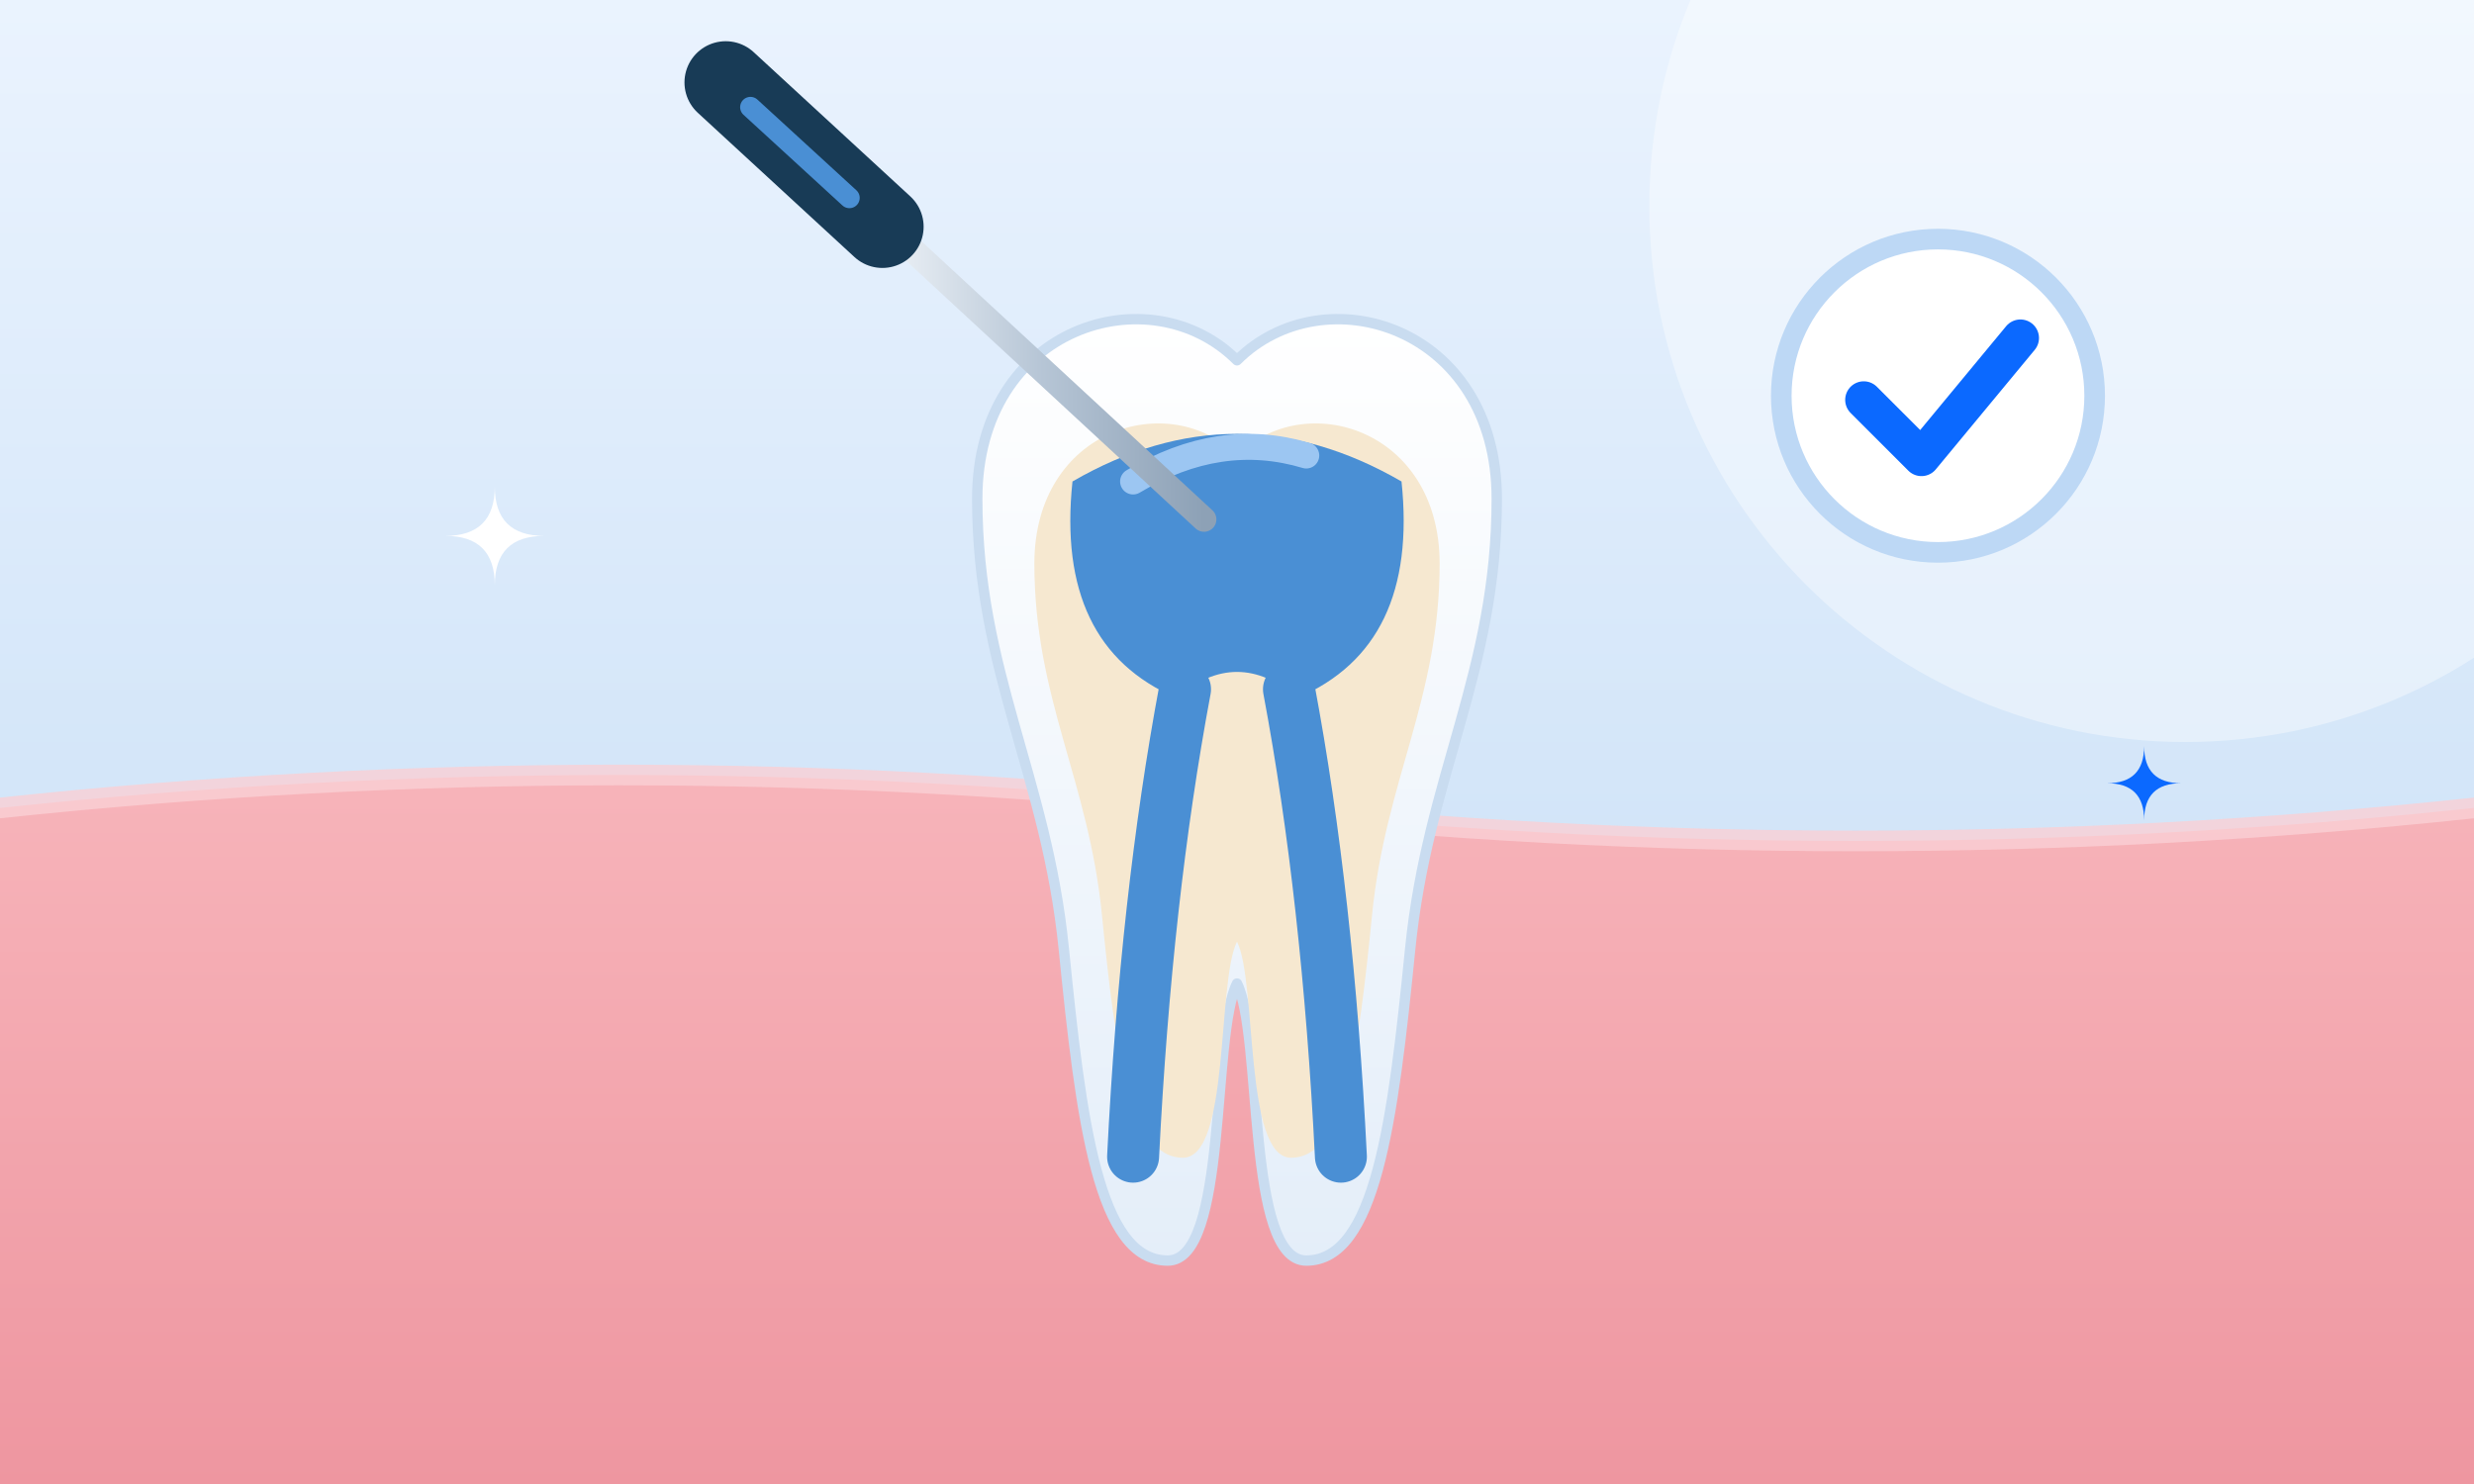
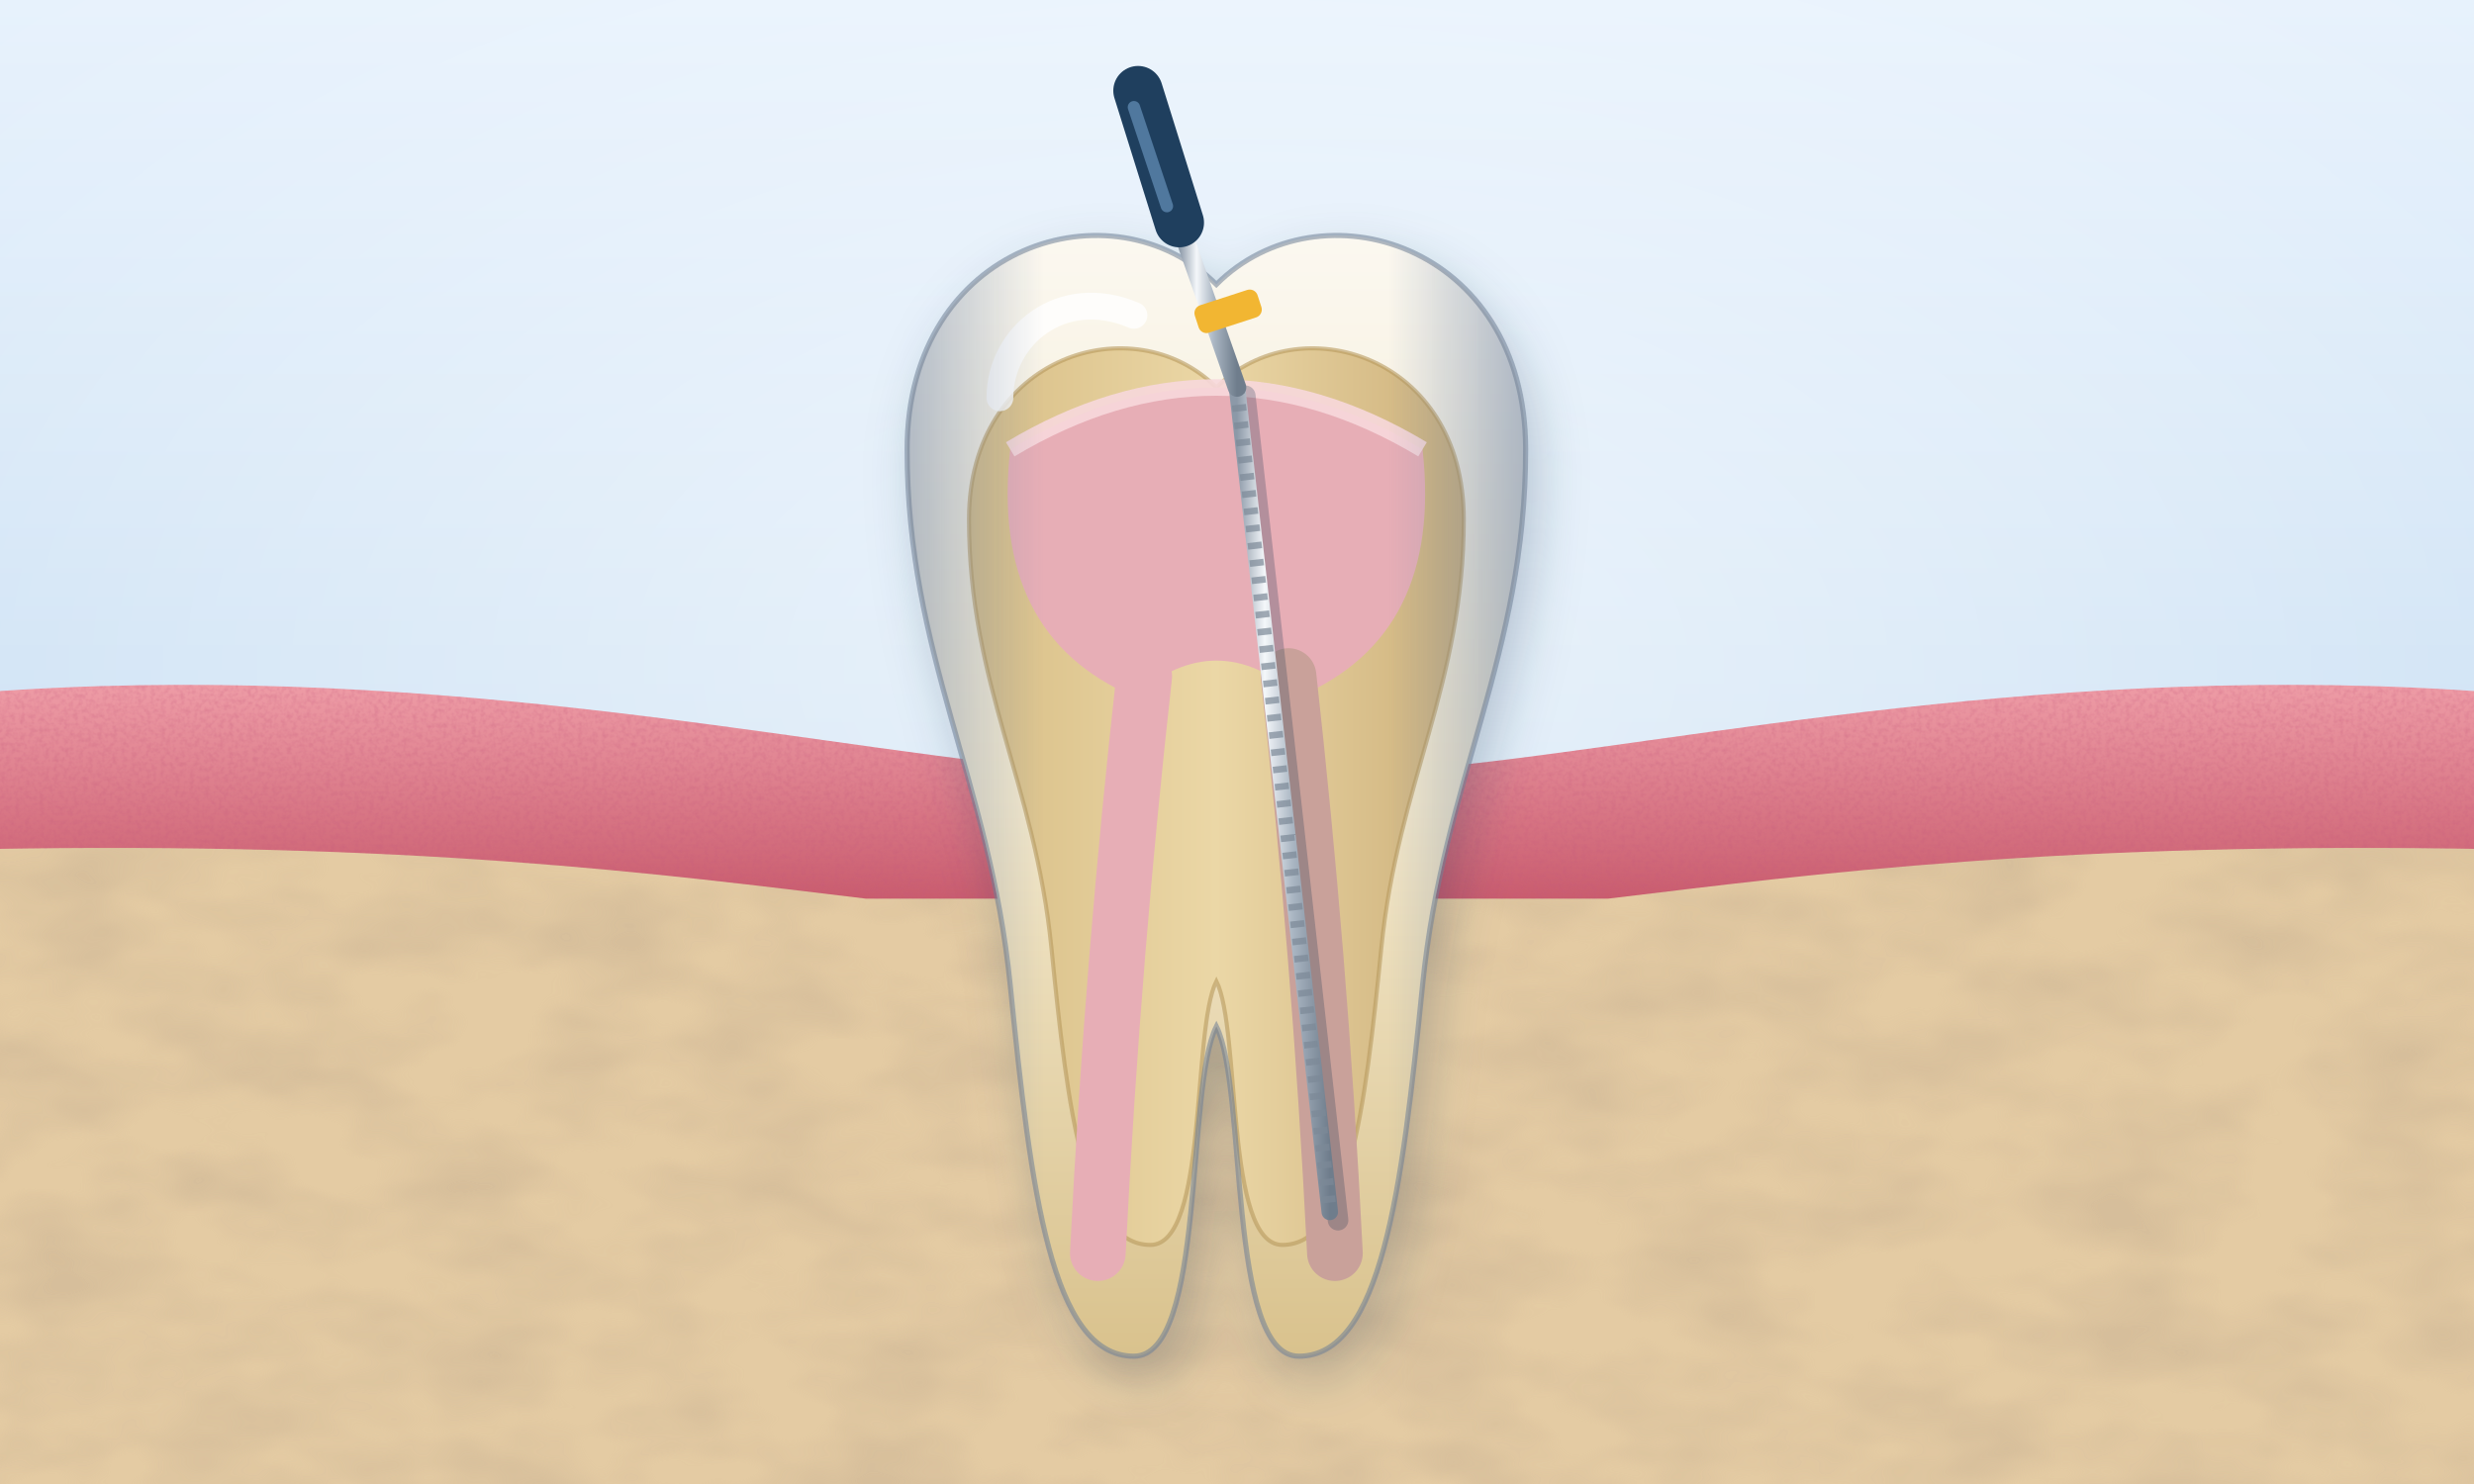
<svg xmlns="http://www.w3.org/2000/svg" viewBox="0 0 600 360" width="600" height="360">
  <defs>
-     <linearGradient id="bg" x1="0" y1="0" x2="0" y2="1">
-       <stop offset="0" stop-color="#EAF3FE" />
-       <stop offset="1" stop-color="#C0DAF4" />
+     <linearGradient id="bgG" x1="0" y1="0" x2="0" y2="1">
+       <stop offset="0" stop-color="#E6F1FC" />
+       <stop offset="1" stop-color="#A9CBEA" />
    </linearGradient>
-     <linearGradient id="tooth" x1="0" y1="0" x2="0" y2="1">
+     <radialGradient id="vig" cx=".5" cy=".45" r=".72">
+       <stop offset="0" stop-color="#fff" stop-opacity=".6" />
+       <stop offset="1" stop-color="#fff" stop-opacity="0" />
+     </radialGradient>
+     <linearGradient id="enamel" x1="0" y1="0" x2="0" y2="1">
+       <stop offset="0" stop-color="#E9D8B4" />
+       <stop offset=".3" stop-color="#F7EEDA" />
+       <stop offset=".72" stop-color="#FBF7EC" />
+       <stop offset="1" stop-color="#EEF0EE" />
+     </linearGradient>
+     <linearGradient id="edgeShade" x1="0" y1="0" x2="1" y2="0">
+       <stop offset="0" stop-color="#6E84A6" stop-opacity=".5" />
+       <stop offset=".22" stop-color="#6E84A6" stop-opacity="0" />
+       <stop offset=".78" stop-color="#6E84A6" stop-opacity="0" />
+       <stop offset="1" stop-color="#6E84A6" stop-opacity=".55" />
+     </linearGradient>
+     <linearGradient id="incisal" x1="0" y1="0" x2="0" y2="1">
+       <stop offset="0" stop-color="#B58A4E" stop-opacity=".4" />
+       <stop offset=".33" stop-color="#B58A4E" stop-opacity="0" />
+       <stop offset=".8" stop-color="#8FA9C8" stop-opacity="0" />
+       <stop offset="1" stop-color="#8FA9C8" stop-opacity=".5" />
+     </linearGradient>
+     <linearGradient id="gumG" x1="0" y1="0" x2="0" y2="1">
+       <stop offset="0" stop-color="#A8384F" />
+       <stop offset=".55" stop-color="#CF6577" />
+       <stop offset="1" stop-color="#EA98A2" />
+     </linearGradient>
+     <linearGradient id="gumV" x1="0" y1="0" x2="0" y2="1">
+       <stop offset="0" stop-color="#EE9CA6" />
+       <stop offset="1" stop-color="#C95C6E" />
+     </linearGradient>
+     <linearGradient id="metal" x1="0" y1="0" x2="1" y2="1">
      <stop offset="0" stop-color="#FFFFFF" />
-       <stop offset="1" stop-color="#E4EEF9" />
+       <stop offset=".35" stop-color="#C3CCD6" />
+       <stop offset=".7" stop-color="#7C8997" />
+       <stop offset="1" stop-color="#D4DCE4" />
    </linearGradient>
-     <linearGradient id="metal" x1="0" y1="0" x2="1" y2="0">
-       <stop offset="0" stop-color="#F1F5F9" />
-       <stop offset=".5" stop-color="#B7C6D6" />
-       <stop offset="1" stop-color="#8DA1B6" />
+     <linearGradient id="metalH" x1="0" y1="0" x2="1" y2="0">
+       <stop offset="0" stop-color="#8C99A8" />
+       <stop offset=".3" stop-color="#F4F7FA" />
+       <stop offset=".6" stop-color="#AAB6C3" />
+       <stop offset="1" stop-color="#6F7D8C" />
    </linearGradient>
-     <linearGradient id="gum" x1="0" y1="0" x2="0" y2="1">
-       <stop offset="0" stop-color="#F7B4BA" />
-       <stop offset="1" stop-color="#EE96A0" />
+     <linearGradient id="dentin" x1="0" y1="0" x2="1" y2="0">
+       <stop offset="0" stop-color="#D8BE86" />
+       <stop offset=".5" stop-color="#EBD7A6" />
+       <stop offset="1" stop-color="#CDB07A" />
    </linearGradient>
+     <filter id="b1" x="-20%" y="-20%" width="140%" height="140%">
+       <feGaussianBlur stdDeviation="1.2" />
+     </filter>
+     <filter id="b2" x="-30%" y="-30%" width="160%" height="160%">
+       <feGaussianBlur stdDeviation="2.4" />
+     </filter>
+     <filter id="b5" x="-40%" y="-40%" width="180%" height="180%">
+       <feGaussianBlur stdDeviation="5" />
+     </filter>
+     <filter id="b9" x="-40%" y="-40%" width="180%" height="180%">
+       <feGaussianBlur stdDeviation="9" />
+     </filter>
+     <filter id="gumTex" x="0" y="0" width="100%" height="100%">
+       <feTurbulence type="fractalNoise" baseFrequency=".85" numOctaves="2" seed="4" result="n" />
+       <feColorMatrix in="n" type="matrix" values="0 0 0 0 .55  0 0 0 0 .1  0 0 0 0 .2  0 0 0 1.1 -.42" result="c" />
+       <feComposite in="c" in2="SourceGraphic" operator="in" />
+     </filter>
+     <filter id="boneTex" x="0" y="0" width="100%" height="100%">
+       <feTurbulence type="fractalNoise" baseFrequency=".03 .06" numOctaves="3" seed="9" result="n" />
+       <feColorMatrix in="n" type="matrix" values="0 0 0 0 .66  0 0 0 0 .5  0 0 0 0 .32  0 0 0 2 -.7" result="c" />
+       <feComposite in="c" in2="SourceGraphic" operator="in" />
+     </filter>
+     <filter id="skinTex" x="0" y="0" width="100%" height="100%">
+       <feTurbulence type="fractalNoise" baseFrequency="1.2" numOctaves="2" seed="2" result="n" />
+       <feColorMatrix in="n" type="matrix" values="0 0 0 0 .4  0 0 0 0 .1  0 0 0 0 .15  0 0 0 .8 -.3" result="c" />
+       <feComposite in="c" in2="SourceGraphic" operator="in" />
+     </filter>
  </defs>
-   <rect width="600" height="360" fill="url(#bg)" />
-   <circle cx="530" cy="50" r="130" fill="#fff" opacity="0.38" />
-   <circle cx="60" cy="330" r="120" fill="#fff" opacity="0.26" />
-   <path d="M0 196Q150 180 300 196T600 196V360H0Z" fill="url(#gum)" />
-   <path d="M0 196Q150 180 300 196T600 196" fill="none" stroke="#FAD0D4" stroke-width="5" stroke-linecap="round" opacity=".8" />
-   <g transform="translate(195 58) scale(2.1)">
-     <path d="M20 30C20 10 40 4 50 14C60 4 80 10 80 30C80 50 72 62 70 82C68 102 66 118 58 118C51 118 53 92 50 86C47 92 49 118 42 118C34 118 32 102 30 82C28 62 20 50 20 30Z" fill="url(#tooth)" stroke="#C9DCF0" stroke-width="1.2" stroke-linejoin="round" />
-     <path d="M20 30C20 10 40 4 50 14C60 4 80 10 80 30C80 50 72 62 70 82C68 102 66 118 58 118C51 118 53 92 50 86C47 92 49 118 42 118C34 118 32 102 30 82C28 62 20 50 20 30Z" fill="#F6E8D0" transform="translate(50 64) scale(.78) translate(-50 -64)" />
-     <path d="M31 28Q50 17 69 28Q71 47 57 53Q50 47 43 53Q29 47 31 28Z" fill="#4A8FD4" />
-     <path d="M44 52C41 68 39 86 38 106M56 52C59 68 61 86 62 106" fill="none" stroke="#4A8FD4" stroke-width="6" stroke-linecap="round" />
-     <path d="M38 28Q48 22 58 25" fill="none" stroke="#9CC6F2" stroke-width="3" stroke-linecap="round" />
+   <rect width="600" height="360" fill="url(#bgG)" />
+   <rect width="600" height="360" fill="url(#vig)" />
+   <rect x="-5" y="186" width="610" height="180" fill="#E4CBA3" />
+   <rect x="-5" y="186" width="610" height="180" fill="#B98A5A" filter="url(#boneTex)" opacity=".85" />
+   <path d="M-5 168C100 160 190 180 250 186L350 186C410 180 500 160 605 168V206C500 204 440 212 390 218L210 218C160 212 100 204 -5 206Z" fill="url(#gumV)" />
+   <path d="M-5 168C100 160 190 180 250 186L350 186C410 180 500 160 605 168V206C500 204 440 212 390 218L210 218C160 212 100 204 -5 206Z" fill="#7a1f33" filter="url(#gumTex)" opacity=".5" />
+   <g transform="translate(170 34) scale(2.5)">
+     <defs>
+       <linearGradient id="rcV" x1="0" y1="0" x2="0" y2="1">
+         <stop offset="0" stop-color="#FBF8F0" />
+         <stop offset=".5" stop-color="#F3E8CC" />
+         <stop offset="1" stop-color="#D9C28D" />
+       </linearGradient>
+       <clipPath id="rcClip">
+         <path d="M20 30C20 10 40 4 50 14C60 4 80 10 80 30C80 50 72 62 70 82C68 102 66 118 58 118C51 118 53 92 50 86C47 92 49 118 42 118C34 118 32 102 30 82C28 62 20 50 20 30Z" />
+       </clipPath>
+     </defs>
+     <path d="M20 30C20 10 40 4 50 14C60 4 80 10 80 30C80 50 72 62 70 82C68 102 66 118 58 118C51 118 53 92 50 86C47 92 49 118 42 118C34 118 32 102 30 82C28 62 20 50 20 30Z" fill="#16324f" opacity=".25" transform="translate(1 2)" filter="url(#b2)" />
+     <path d="M20 30C20 10 40 4 50 14C60 4 80 10 80 30C80 50 72 62 70 82C68 102 66 118 58 118C51 118 53 92 50 86C47 92 49 118 42 118C34 118 32 102 30 82C28 62 20 50 20 30Z" fill="url(#rcV)" />
+     <g clip-path="url(#rcClip)">
+       <path d="M20 30C20 10 40 4 50 14C60 4 80 10 80 30C80 50 72 62 70 82C68 102 66 118 58 118C51 118 53 92 50 86C47 92 49 118 42 118C34 118 32 102 30 82C28 62 20 50 20 30Z" fill="url(#dentin)" transform="translate(50 64) scale(.8) translate(-50 -64)" />
+       <path d="M20 30C20 10 40 4 50 14C60 4 80 10 80 30C80 50 72 62 70 82C68 102 66 118 58 118C51 118 53 92 50 86C47 92 49 118 42 118C34 118 32 102 30 82C28 62 20 50 20 30Z" fill="none" stroke="#B89A5E" stroke-width=".5" opacity=".6" transform="translate(50 64) scale(.8) translate(-50 -64)" />
+     </g>
+     <path d="M30 30Q50 18 70 30Q72 48 58 54Q50 47 42 54Q28 48 30 30Z" fill="#E7AEB6" />
+     <path d="M43 52C41 70 39.5 88 38.5 108" fill="none" stroke="#E7AEB6" stroke-width="5.4" stroke-linecap="round" />
+     <path d="M57 52C59 70 60.5 88 61.5 108" fill="none" stroke="#C9A19A" stroke-width="5.4" stroke-linecap="round" />
+     <path d="M30 30Q50 18 70 30" fill="none" stroke="#F7D8DC" stroke-width="1.6" opacity=".9" />
+     <path d="M29 25C29 19 35 14 42 17" fill="none" stroke="#fff" stroke-width="2.6" stroke-linecap="round" opacity=".8" />
+     <path d="M20 30C20 10 40 4 50 14C60 4 80 10 80 30C80 50 72 62 70 82C68 102 66 118 58 118C51 118 53 92 50 86C47 92 49 118 42 118C34 118 32 102 30 82C28 62 20 50 20 30Z" fill="url(#edgeShade)" />
+     <path d="M20 30C20 10 40 4 50 14C60 4 80 10 80 30C80 50 72 62 70 82C68 102 66 118 58 118C51 118 53 92 50 86C47 92 49 118 42 118C34 118 32 102 30 82C28 62 20 50 20 30Z" fill="none" stroke="#6F7F95" stroke-opacity=".55" stroke-width=".5" />
  </g>
-   <path d="M212 52L292 126" stroke="url(#metal)" stroke-width="6" stroke-linecap="round" />
-   <path d="M176 20L214 55" stroke="#183b56" stroke-width="20" stroke-linecap="round" />
-   <path d="M182 26L206 48" stroke="#4A8FD4" stroke-width="5" stroke-linecap="round" />
-   <circle cx="470" cy="96" r="38" fill="#fff" />
-   <circle cx="470" cy="96" r="38" fill="none" stroke="#BDD8F5" stroke-width="5" />
-   <path d="M452 97L466 111L490 82" fill="none" stroke="#0b69ff" stroke-width="9" stroke-linecap="round" stroke-linejoin="round" />
-   <path d="M120 118Q120 130 132 130Q120 130 120 142Q120 130 108 130Q120 130 120 118Z" fill="#fff" opacity="1" />
-   <path d="M520 181Q520 190 529 190Q520 190 520 199Q520 190 511 190Q520 190 520 181Z" fill="#0b69ff" opacity="1" />
+   <path d="M300.0 94.0L322.5 294.0" stroke="#16324f" stroke-width="5" opacity=".25" transform="translate(2 2)" stroke-linecap="round" />
+   <path d="M300.0 94.0L322.5 294.0" stroke="url(#metalH)" stroke-width="4" stroke-linecap="round" />
+   <path d="M300.0 94.0L322.5 294.0" stroke="#7C8997" stroke-width="3.4" stroke-dasharray="1.6 2.6" opacity=".7" stroke-linecap="butt" />
+   <path d="M300.0 94.0L286.0 54.0" stroke="url(#metalH)" stroke-width="4.5" stroke-linecap="round" />
+   <rect x="290.0" y="72.0" width="16" height="7" rx="2" fill="#F2B632" transform="rotate(-18 298.0 76.0)" />
+   <path d="M286.0 54.0L276.0 22.0" stroke="#1F3F5E" stroke-width="12" stroke-linecap="round" />
+   <path d="M283.0 50.0L275.0 26.0" stroke="#5C86AE" stroke-width="3" stroke-linecap="round" opacity=".8" />
</svg>
